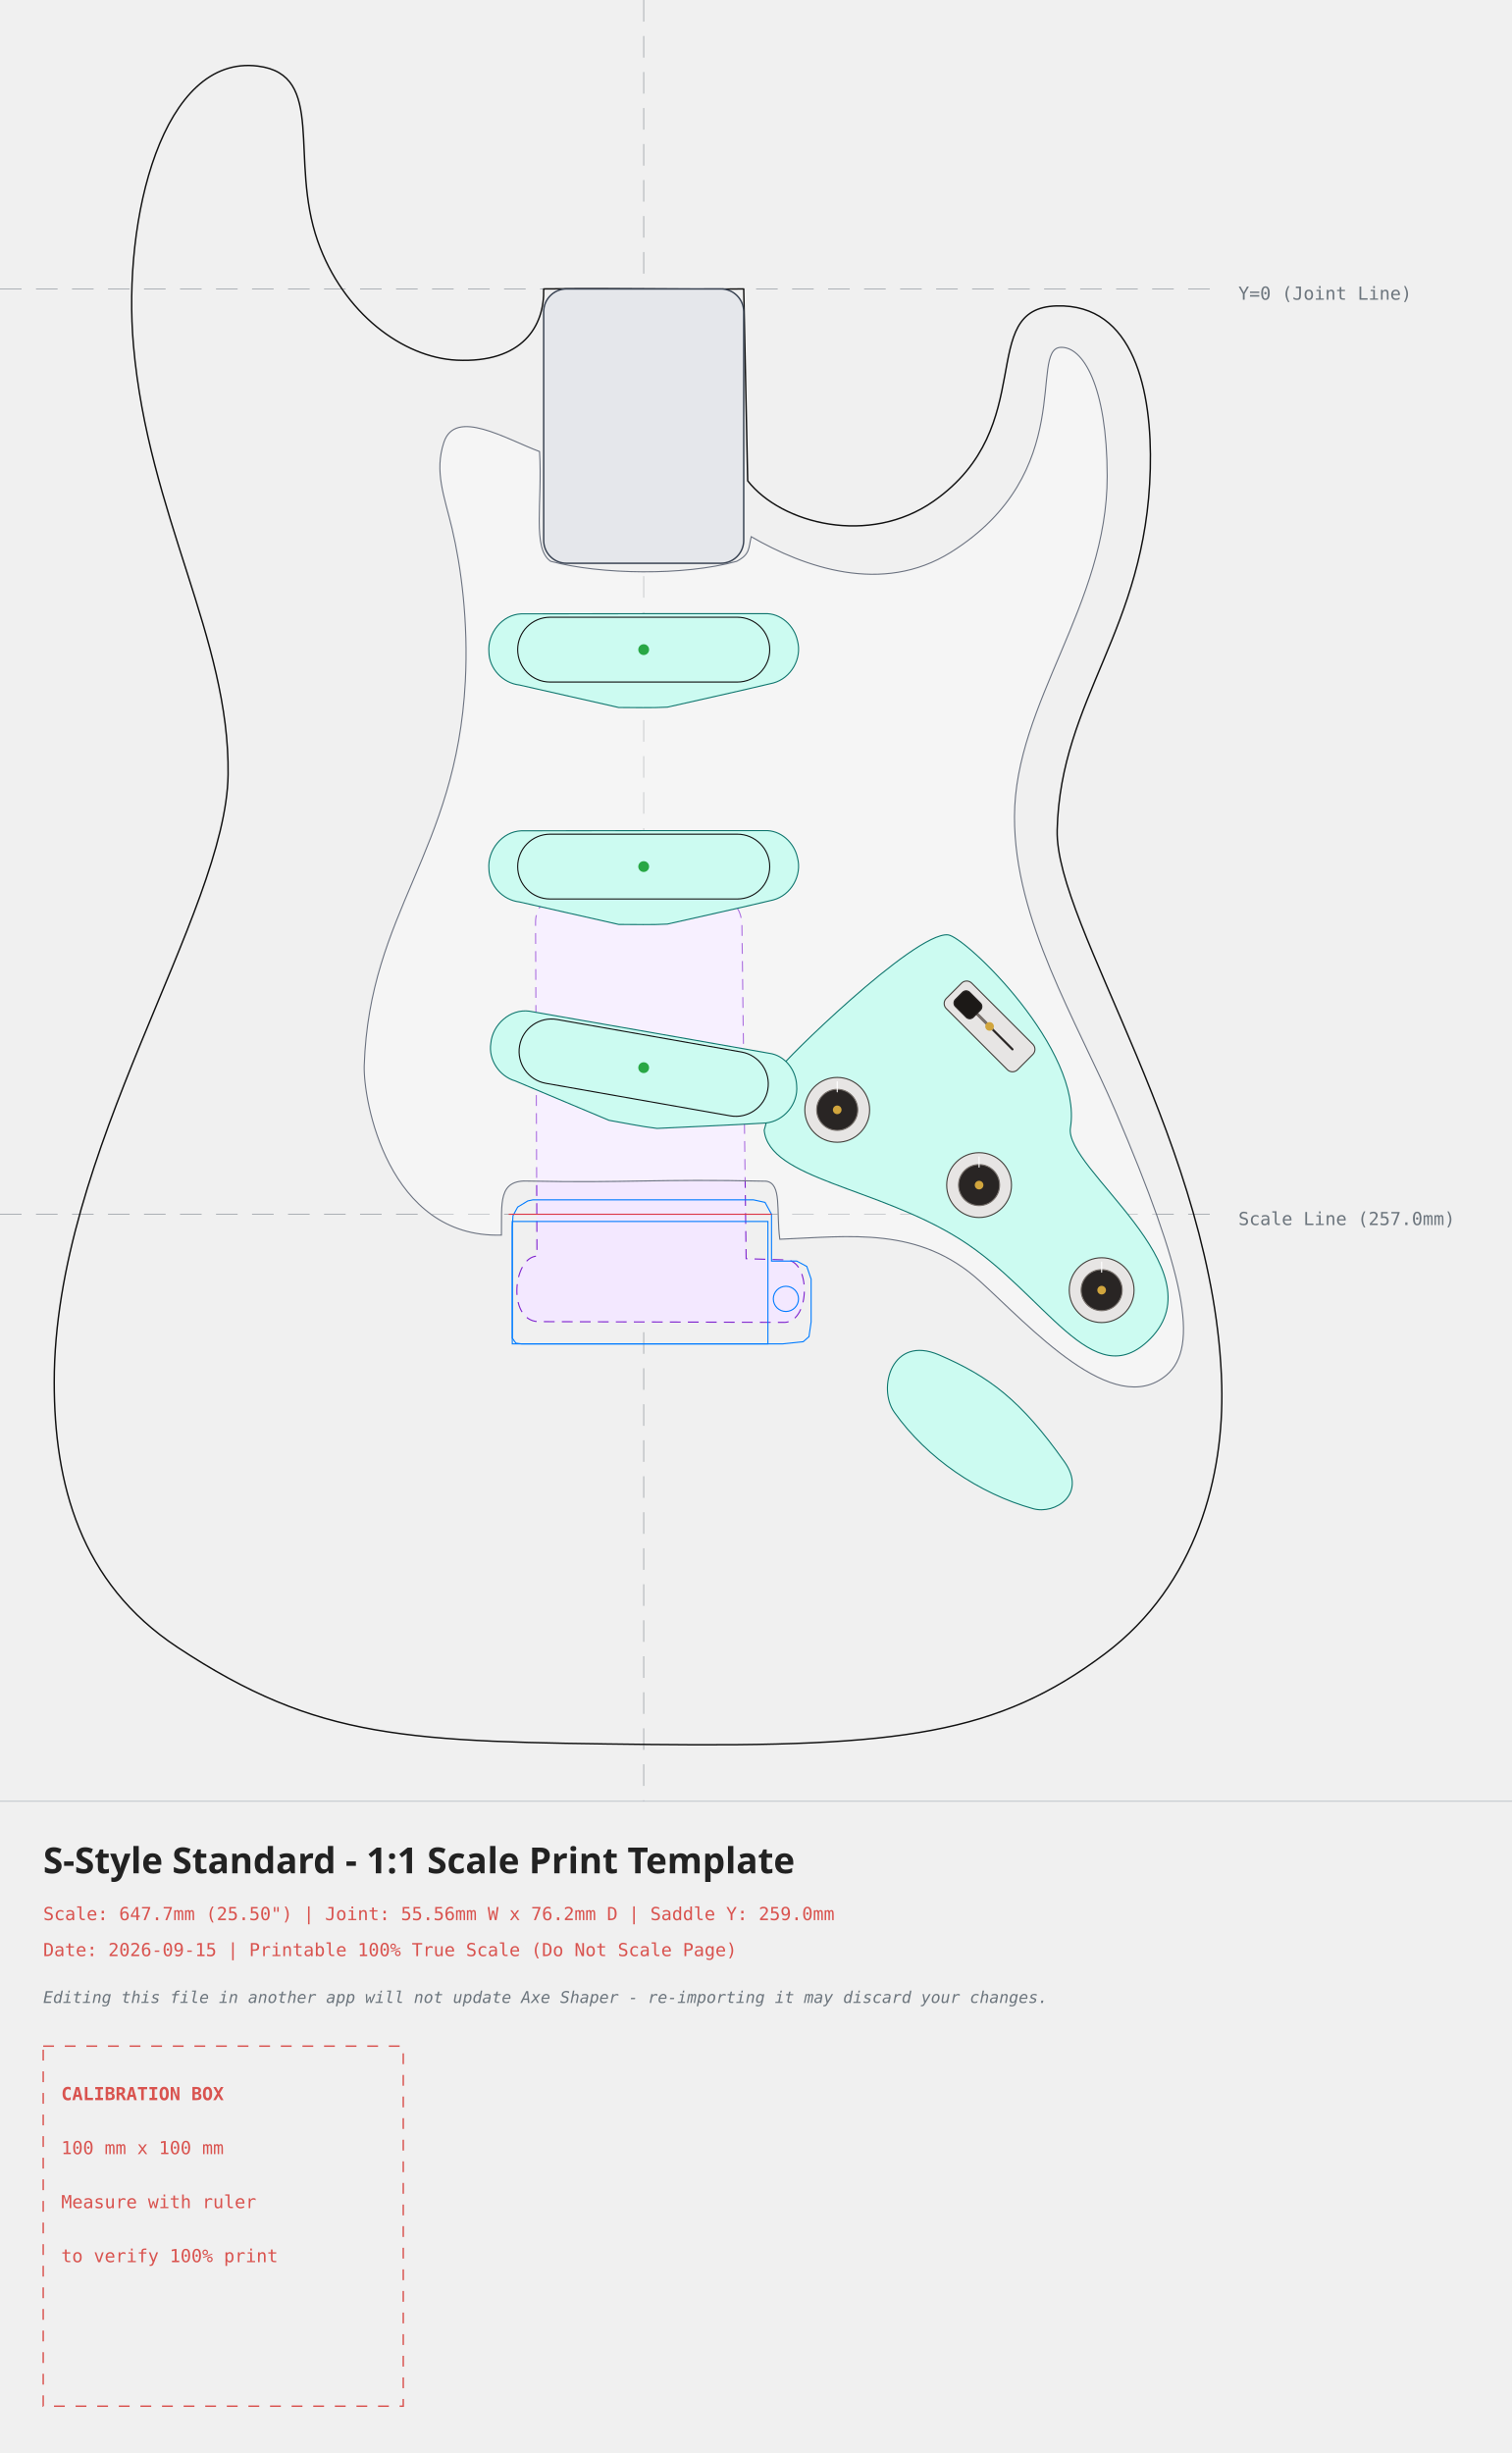
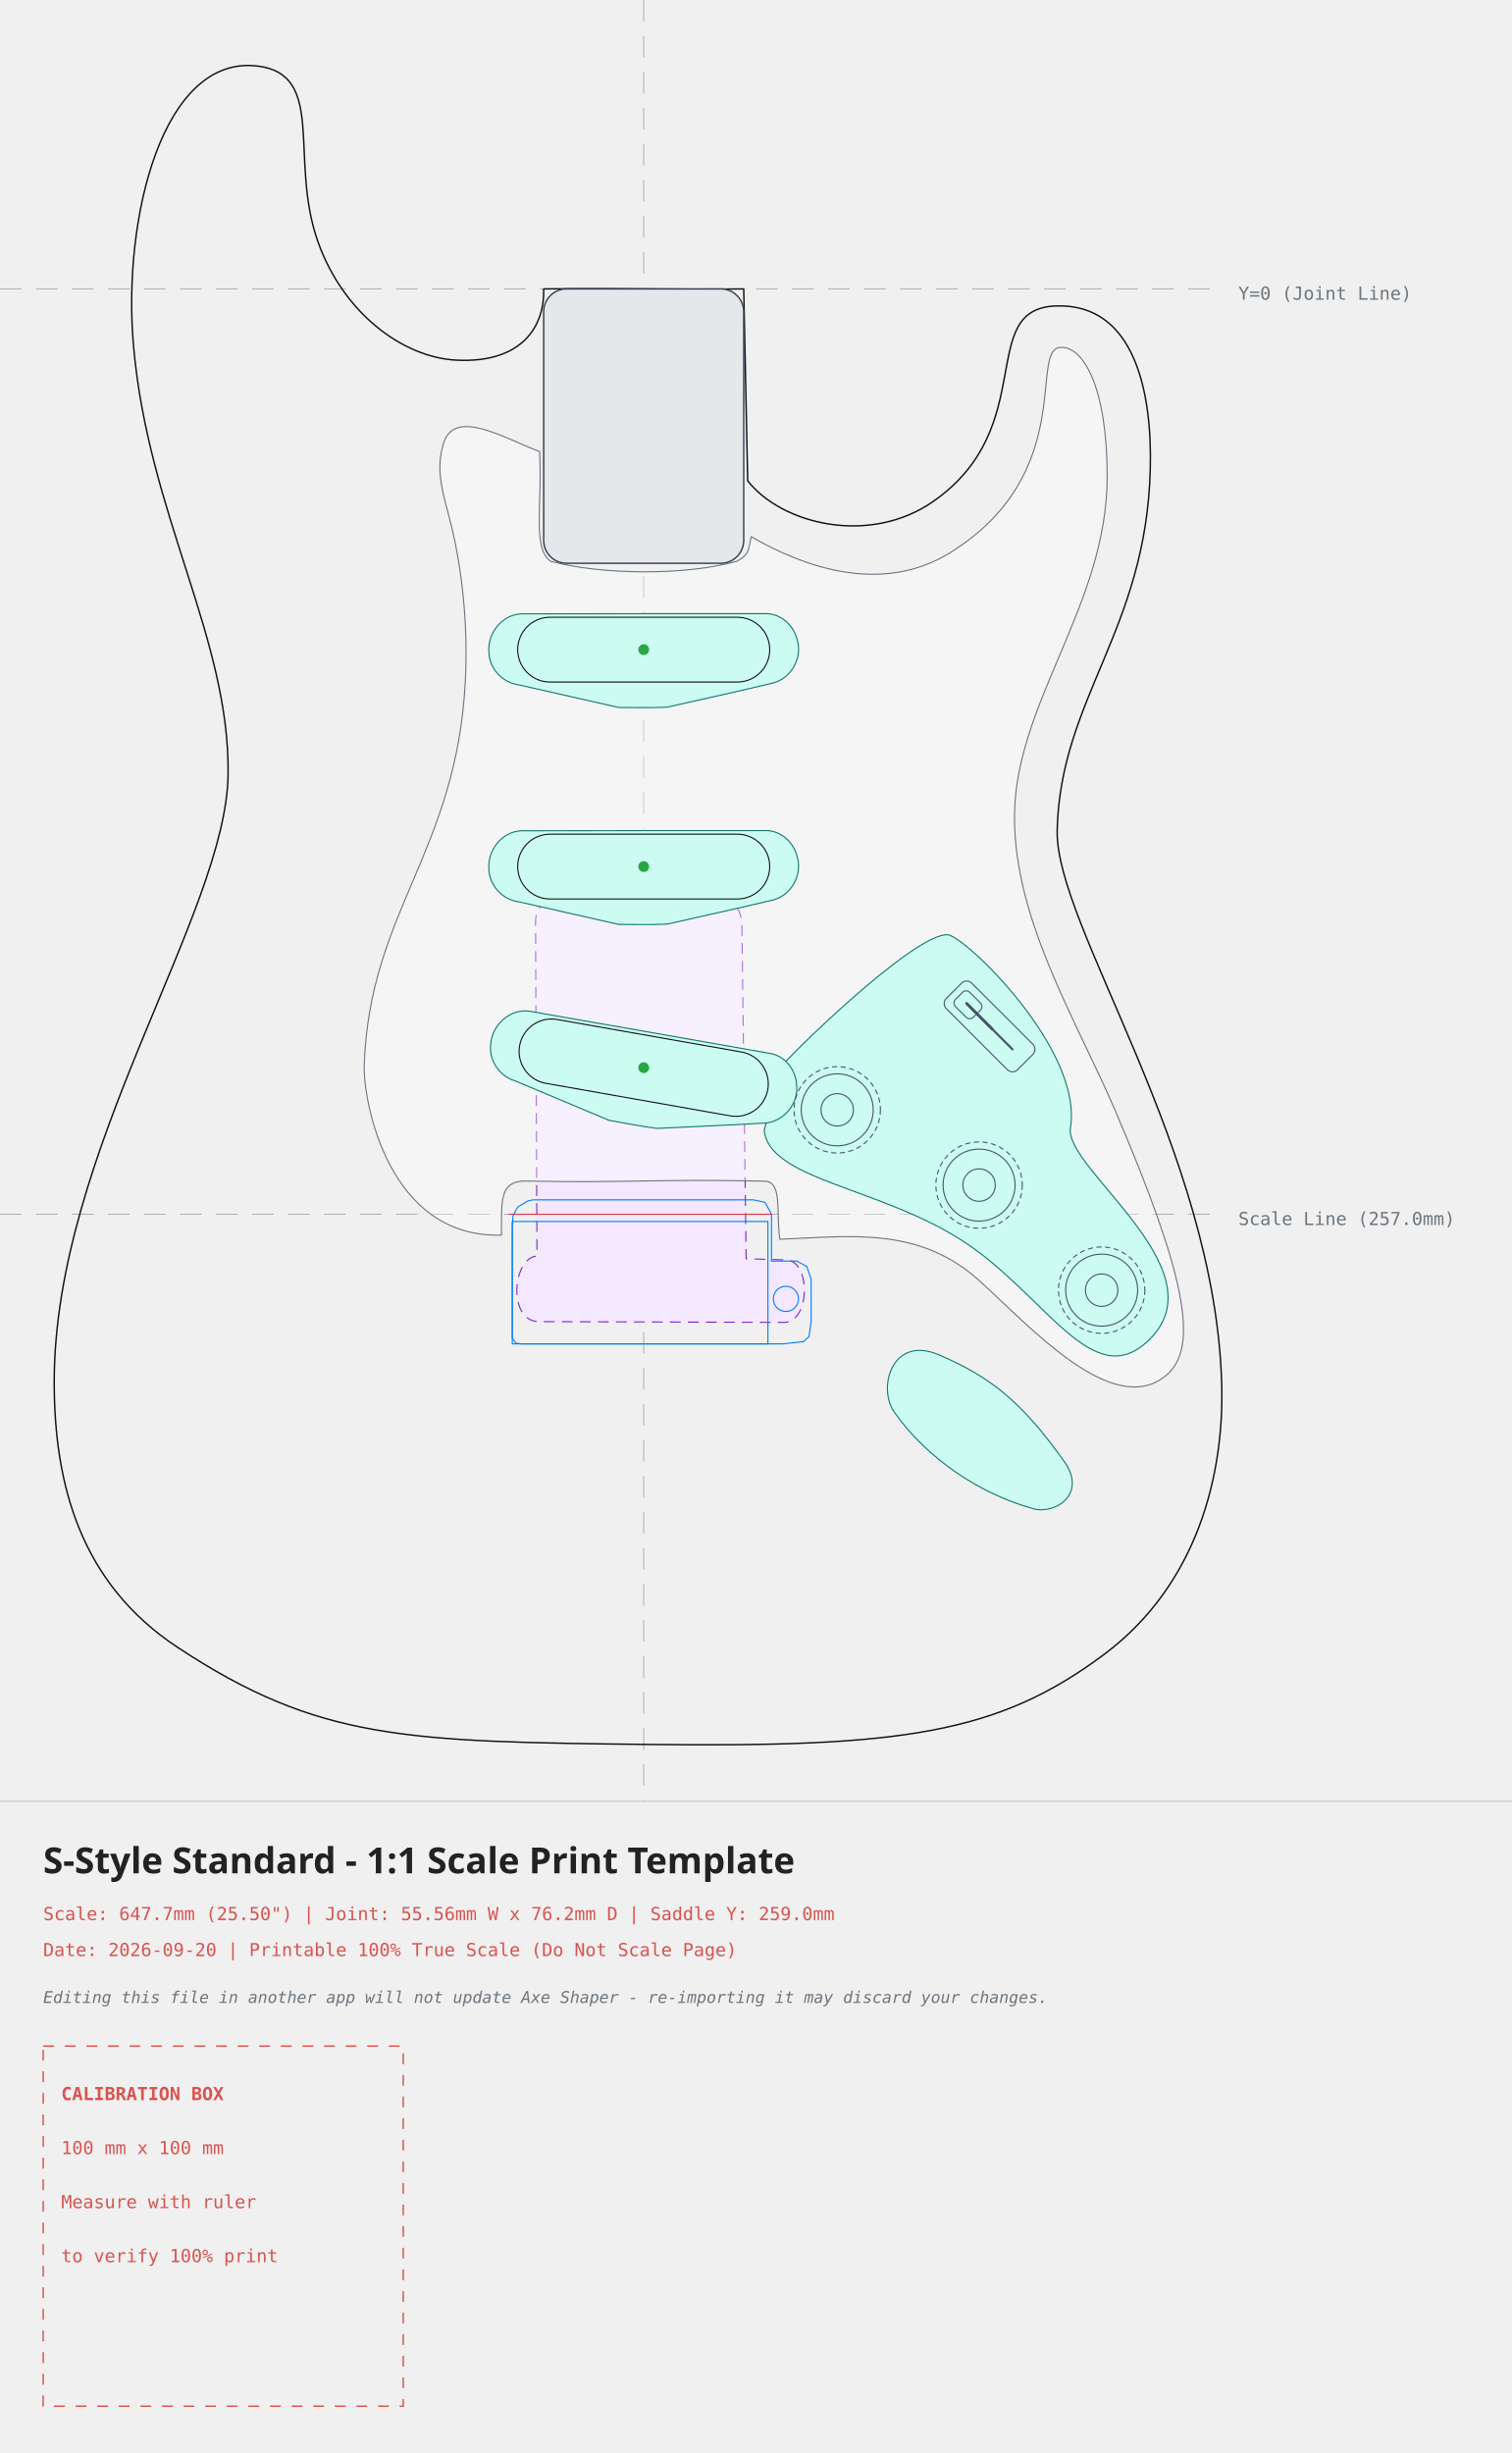
<svg xmlns="http://www.w3.org/2000/svg" width="419.94mm" height="681.28mm" viewBox="-178.78 -80.24 419.94 681.28">
  <style>
    .body-line { fill: none; stroke: #111111; stroke-width: 0.4; stroke-linecap: round; stroke-linejoin: round; }
    .edge-inset { fill: none; stroke: #555555; stroke-width: 0.3; stroke-dasharray: 3,2; }
    .neck-pocket { fill: #e5e7eb; stroke: #374151; stroke-width: 0.4; }
    .pickup-rout { fill: #ccfbf1; stroke: #0f766e; stroke-width: 0.3; }
    .pickup-cover { fill: none; stroke: #111111; stroke-width: 0.3; }
    .bridge-rout { fill: none; stroke: #007bff; stroke-width: 0.3; }
    .back-route { fill: #f3e8ff; stroke: #7e22ce; stroke-width: 0.3; stroke-dasharray: 3,2; }
    .front-route { fill: #ccfbf1; stroke: #0f766e; stroke-width: 0.3; }
    .pickguard { fill: #ffffff; fill-opacity: 0.35; stroke: #6b7280; stroke-width: 0.3; }
-     .control-hardware { fill: #e7e5e4; stroke: #44403c; stroke-width: 0.3; }
-     .control-detail { fill: #292524; stroke: #78716c; stroke-width: 0.3; }
-     .control-indicator { fill: none; stroke: #ffffff; stroke-width: 0.3; stroke-linecap: round; }
-     .control-slot { fill: none; stroke: #292524; stroke-width: 0.6; stroke-linecap: round; }
-     .control-lever { fill: none; stroke: #78716c; stroke-width: 0.8; stroke-linecap: round; }
-     .control-cap { fill: #1c1917; stroke: #292524; stroke-width: 0.3; }
-     .control-center { fill: #d1a53d; }
+     .control-outline { fill: none; stroke: #475569; stroke-width: 0.3; }
+     .control-body { fill: none; stroke: #475569; stroke-width: 0.3; stroke-dasharray: 1.2,1.2; stroke-linecap: round; }
+     .control-slot { fill: none; stroke: #475569; stroke-width: 0.6; stroke-linecap: round; }
+     .control-lever { fill: none; stroke: #475569; stroke-width: 0.8; stroke-linecap: round; }
+     .control-cap { fill: none; stroke: #475569; stroke-width: 0.3; }
    .center-axis { fill: none; stroke: #6c757d; stroke-width: 0.2; stroke-dasharray: 6,4; opacity: 0.7; }
    .calibration-box { fill: none; stroke: #d9534f; stroke-width: 0.4; stroke-dasharray: 3,3; }
    .band-rule { fill: none; stroke: #adb5bd; stroke-width: 0.2; }
    .text-label { font-family: monospace, sans-serif; font-size: 5px; fill: #d9534f; }
    .disclaimer-label { font-family: monospace, sans-serif; font-size: 4.5px; font-style: italic; fill: #6c757d; }
    .axis-label { font-family: monospace, sans-serif; font-size: 5px; fill: #6c757d; }
    .title-label { font-family: sans-serif; font-size: 10px; font-weight: bold; fill: #222222; }
  </style>
  <g>
    <line x1="0" y1="-80.24" x2="0" y2="420.04" class="center-axis" />
    <line x1="-178.78" y1="0" x2="161.16" y2="0" class="center-axis" />
    <text x="165.16" y="3" class="axis-label">Y=0 (Joint Line)</text>
    <line x1="-178.78" y1="257.00" x2="161.16" y2="257.00" class="center-axis" stroke="#007bff" />
    <text x="165.16" y="260.00" class="axis-label" fill="#007bff">Scale Line (257.0mm)</text>
    <path d="M -23.21 168.63 C -23.21 168.63, 20.62 169.50, 20.62 169.50 C 25.19 169.20, 27.14 172.69, 27.28 176.52 C 27.28 176.52, 28.45 269.34, 28.45 269.34 C 28.45 269.34, 39.18 269.67, 39.18 269.67 C 46.46 269.31, 46.40 286.67, 39.22 287.03 C 39.22 287.03, -29.42 286.82, -29.42 286.82 C -37.91 286.34, -36.31 268.95, -29.64 268.62 C -29.64 268.62, -30.04 175.89, -30.04 175.89 C -30.06 171.80, -27.13 168.70, -23.21 168.63 Z" class="back-route" />
    <path d="M -27.78 0.00 C -27.49 10.29, -33.65 20.65, -51.93 19.79 C -66.81 19.08, -83.49 6.78, -90.53 -13.26 C -98.56 -36.12, -88.07 -59.47, -107.13 -61.88 C -133.65 -65.24, -144.81 -19.51, -141.71 15.71 C -137.57 62.86, -114.94 96.96, -115.43 134.86 C -115.92 173.63, -163.78 239.48, -163.72 303.72 C -163.70 331.60, -156.69 359.32, -129.46 377.28 C -90.30 403.11, -66.17 403.50, 1.98 404.26 C 71.64 405.04, 98.41 401.34, 128.02 379.13 C 153.94 359.69, 161.16 329.16, 160.55 304.63 C 158.91 238.96, 114.18 176.88, 114.84 150.29 C 115.75 113.58, 139.57 94.87, 140.70 50.00 C 141.25 28.38, 136.24 4.13, 114.70 4.72 C 92.04 5.34, 110.26 38.17, 80.47 58.99 C 62.72 71.39, 38.31 65.36, 28.88 53.29 C 28.88 53.29, 27.78 0.00, 27.78 0.00 C 6.63 0.26, -2.31 -0.24, -27.78 0.00 Z" class="body-line" />
    <path d="M -55.50 42.62 C -52.34 33.05, -38.37 41.64, -28.93 45.17 C -28.07 59.47, -31.05 72.07, -25.84 75.65 C -12.01 79.37, 11.22 79.72, 25.80 75.67 C 29.62 73.70, 29.09 71.98, 29.86 68.82 C 44.50 77.28, 66.22 85.08, 85.28 73.16 C 120.51 51.13, 106.96 16.80, 115.73 16.24 C 121.95 15.84, 128.70 26.96, 128.73 51.99 C 128.78 87.78, 103.07 114.97, 102.98 146.56 C 102.89 175.45, 120.39 203.47, 131.03 228.38 C 150.20 273.25, 154.49 293.76, 145.22 301.65 C 130.48 314.20, 107.07 287.93, 93.24 275.46 C 76.41 260.29, 57.47 263.17, 37.80 263.94 C 36.76 255.99, 38.44 248.50, 34.03 247.82 C 3.72 247.12, -4.61 248.36, -31.90 247.78 C -40.57 247.28, -39.37 253.90, -39.51 262.79 C -71.16 263.72, -77.94 225.17, -77.62 215.68 C -76.18 172.90, -52.03 156.59, -49.54 108.98 C -48.68 92.58, -50.69 77.23, -53.22 66.58 C -55.39 57.47, -58.19 50.77, -55.50 42.62 Z" class="pickguard" style="fill:#ffffff" />
    <rect x="-27.78" y="0" width="55.56" height="76.2" rx="6.35" ry="6.35" class="neck-pocket" />
    <path d="M 38.33 215.99 C 37.48 215.82, 75.14 178.57, 84.49 179.39 C 89.26 179.81, 122.10 211.34, 118.52 232.97 C 116.66 244.22, 159.99 272.08, 140.66 291.60 C 124.69 307.73, 111.54 278.81, 87.76 263.87 C 64.72 249.39, 34.77 247.25, 33.47 233.65 C 33.47 233.65, 38.33 215.99, 38.33 215.99 Z" class="front-route" />
    <path d="M 82.01 296.05 C 96.01 302.08, 104.75 308.66, 116.82 325.70 C 123.25 334.77, 114.23 340.46, 108.19 338.78 C 93.11 334.59, 78.68 324.78, 69.63 312.02 C 64.83 305.26, 68.96 290.44, 82.01 296.05 Z" class="front-route" />
    <g transform="translate(0, 100.1868) rotate(0)">
      <path d="M 33.62 -9.99 C 11.07 -9.97, -11.47 -10.01, -34.01 -9.94 C -39.35 -9.73, -43.44 -4.52, -42.99 0.69 C -42.91 5.32, -39.08 9.32, -34.51 9.82 C -25.31 11.91, -16.12 14.00, -6.93 16.07 C -2.43 16.04, 2.10 16.23, 6.58 15.97 C 16.39 13.73, 26.22 11.60, 36.00 9.26 C 40.94 7.93, 44.06 2.43, 42.70 -2.49 C 41.80 -6.68, 38.04 -10.19, 33.62 -9.99 C 33.62 -9.99, 33.62 -9.99, 33.62 -9.99 Z" class="pickup-rout" />
      <rect x="-35.00" y="-9.00" width="70.00" height="18.00" rx="9.00" ry="9.00" class="pickup-cover" />
      <circle cx="0" cy="0" r="1.5" fill="#28a745" />
    </g>
    <g transform="translate(0, 160.4391) rotate(0)">
      <path d="M 33.62 -9.99 C 11.07 -9.97, -11.47 -10.01, -34.01 -9.94 C -39.35 -9.73, -43.44 -4.52, -42.99 0.69 C -42.91 5.32, -39.08 9.32, -34.51 9.82 C -25.31 11.91, -16.12 14.00, -6.93 16.07 C -2.43 16.04, 2.10 16.23, 6.58 15.97 C 16.39 13.73, 26.22 11.60, 36.00 9.26 C 40.94 7.93, 44.06 2.43, 42.70 -2.49 C 41.80 -6.68, 38.04 -10.19, 33.62 -9.99 C 33.62 -9.99, 33.62 -9.99, 33.62 -9.99 Z" class="pickup-rout" />
      <rect x="-35.00" y="-9.00" width="70.00" height="18.00" rx="9.00" ry="9.00" class="pickup-cover" />
      <circle cx="0" cy="0" r="1.5" fill="#28a745" />
    </g>
    <g transform="translate(0, 216.2878) rotate(10)">
      <path d="M 33.62 -9.99 C 11.07 -9.97, -11.47 -10.01, -34.01 -9.94 C -39.35 -9.73, -43.44 -4.52, -42.99 0.69 C -42.91 5.32, -39.08 9.32, -34.51 9.82 C -25.31 11.91, -16.12 14.00, -6.93 16.07 C -2.43 16.04, 2.10 16.23, 6.58 15.97 C 16.39 13.73, 26.22 11.60, 36.00 9.26 C 40.94 7.93, 44.06 2.43, 42.70 -2.49 C 41.80 -6.68, 38.04 -10.19, 33.62 -9.99 C 33.62 -9.99, 33.62 -9.99, 33.62 -9.99 Z" class="pickup-rout" />
      <rect x="-35.00" y="-9.00" width="70.00" height="18.00" rx="9.00" ry="9.00" class="pickup-cover" />
      <circle cx="0" cy="0" r="1.5" fill="#28a745" />
    </g>
    <g id="control-knobs">
      <g transform="translate(53.75, 228.00)" data-knob-style="generic">
-         <circle cx="0" cy="0" r="9" class="control-hardware" />
-         <circle cx="0" cy="0" r="5.7" class="control-detail" />
-         <line x1="0" y1="-5" x2="0" y2="-7.8" class="control-indicator" />
-         <circle cx="0" cy="0" r="1.2" class="control-center" />
+         <circle cx="0" cy="0" r="12.00" class="control-body" />
+         <circle cx="0" cy="0" r="10.00" class="control-outline" />
+         <circle cx="0" cy="0" r="4.50" class="control-outline" />
      </g>
      <g transform="translate(93.15, 248.90)" data-knob-style="generic">
-         <circle cx="0" cy="0" r="9" class="control-hardware" />
-         <circle cx="0" cy="0" r="5.7" class="control-detail" />
-         <line x1="0" y1="-5" x2="0" y2="-7.8" class="control-indicator" />
-         <circle cx="0" cy="0" r="1.2" class="control-center" />
+         <circle cx="0" cy="0" r="12.00" class="control-body" />
+         <circle cx="0" cy="0" r="10.00" class="control-outline" />
+         <circle cx="0" cy="0" r="4.50" class="control-outline" />
      </g>
      <g transform="translate(127.19, 278.08)" data-knob-style="generic">
-         <circle cx="0" cy="0" r="9" class="control-hardware" />
-         <circle cx="0" cy="0" r="5.7" class="control-detail" />
-         <line x1="0" y1="-5" x2="0" y2="-7.8" class="control-indicator" />
-         <circle cx="0" cy="0" r="1.2" class="control-center" />
+         <circle cx="0" cy="0" r="12.00" class="control-body" />
+         <circle cx="0" cy="0" r="10.00" class="control-outline" />
+         <circle cx="0" cy="0" r="4.50" class="control-outline" />
      </g>
    </g>
    <g id="control-switches">
      <g transform="translate(96.06, 204.83) rotate(-45.00)" data-switch-type="fender_blade">
-         <rect x="-5" y="-14" width="10" height="28" rx="2" class="control-hardware" />
+         <rect x="-5" y="-14" width="10" height="28" rx="2" class="control-outline" />
        <line x1="0" y1="-9" x2="0" y2="9" class="control-slot" />
        <line x1="0" y1="1" x2="0" y2="-9" class="control-lever" />
        <rect x="-2.8" y="-12" width="5.6" height="7" rx="1.4" class="control-cap" />
-         <circle cx="0" cy="0" r="1.2" class="control-center" />
      </g>
    </g>
    <g id="bridge-hardware">
      <path d="M -36.50 291.40 L -36.50 260.60 L -36.30 257.40 L -35.00 255.00 L -32.20 253.30 L -30.80 253.00 L 30.50 253.00 L 33.70 253.70 L 35.50 257.00 L 35.50 270.00 L 42.50 270.00 L 45.30 271.50 L 46.50 275.00 L 46.50 286.90 L 45.90 291.00 L 44.30 292.40 L 38.60 293.00 L -33.90 293.00 L -35.50 292.80 Z" class="bridge-rout" />
      <rect x="-36.50" y="259.00" width="71.00" height="34.00" rx="0.00" ry="0.00" class="bridge-rout" />
      <circle cx="39.50" cy="280.50" r="3.50" class="bridge-rout" />
      <line x1="-37.50" y1="257.00" x2="35.50" y2="257.00" stroke="#dc3545" stroke-width="0.3" />
      <g transform="translate(0, 259.00)" />
    </g>
  </g>
  <g>
    <line x1="-178.78" y1="420.04" x2="241.16" y2="420.04" class="band-rule" />
    <text x="-166.78" y="440.04" class="title-label">S-Style Standard - 1:1 Scale Print Template</text>
    <text x="-166.78" y="453.04" class="text-label">Scale: 647.7mm (25.50") | Joint: 55.56mm W x 76.2mm D | Saddle Y: 259.0mm</text>
-     <text x="-166.78" y="463.04" class="text-label">Date: 2026-09-15 | Printable 100% True Scale (Do Not Scale Page)</text>
+     <text x="-166.78" y="463.04" class="text-label">Date: 2026-09-20 | Printable 100% True Scale (Do Not Scale Page)</text>
    <text x="-166.78" y="476.04" class="disclaimer-label">Editing this file in another app will not update Axe Shaper - re-importing it may discard your changes.</text>
    <g transform="translate(-166.78, 488.04)">
      <rect x="0" y="0" width="100" height="100" class="calibration-box" />
      <text x="5" y="15" class="text-label" font-weight="bold">CALIBRATION BOX</text>
      <text x="5" y="30" class="text-label">100 mm x 100 mm</text>
      <text x="5" y="45" class="text-label">Measure with ruler</text>
      <text x="5" y="60" class="text-label">to verify 100% print</text>
    </g>
  </g>
</svg>
